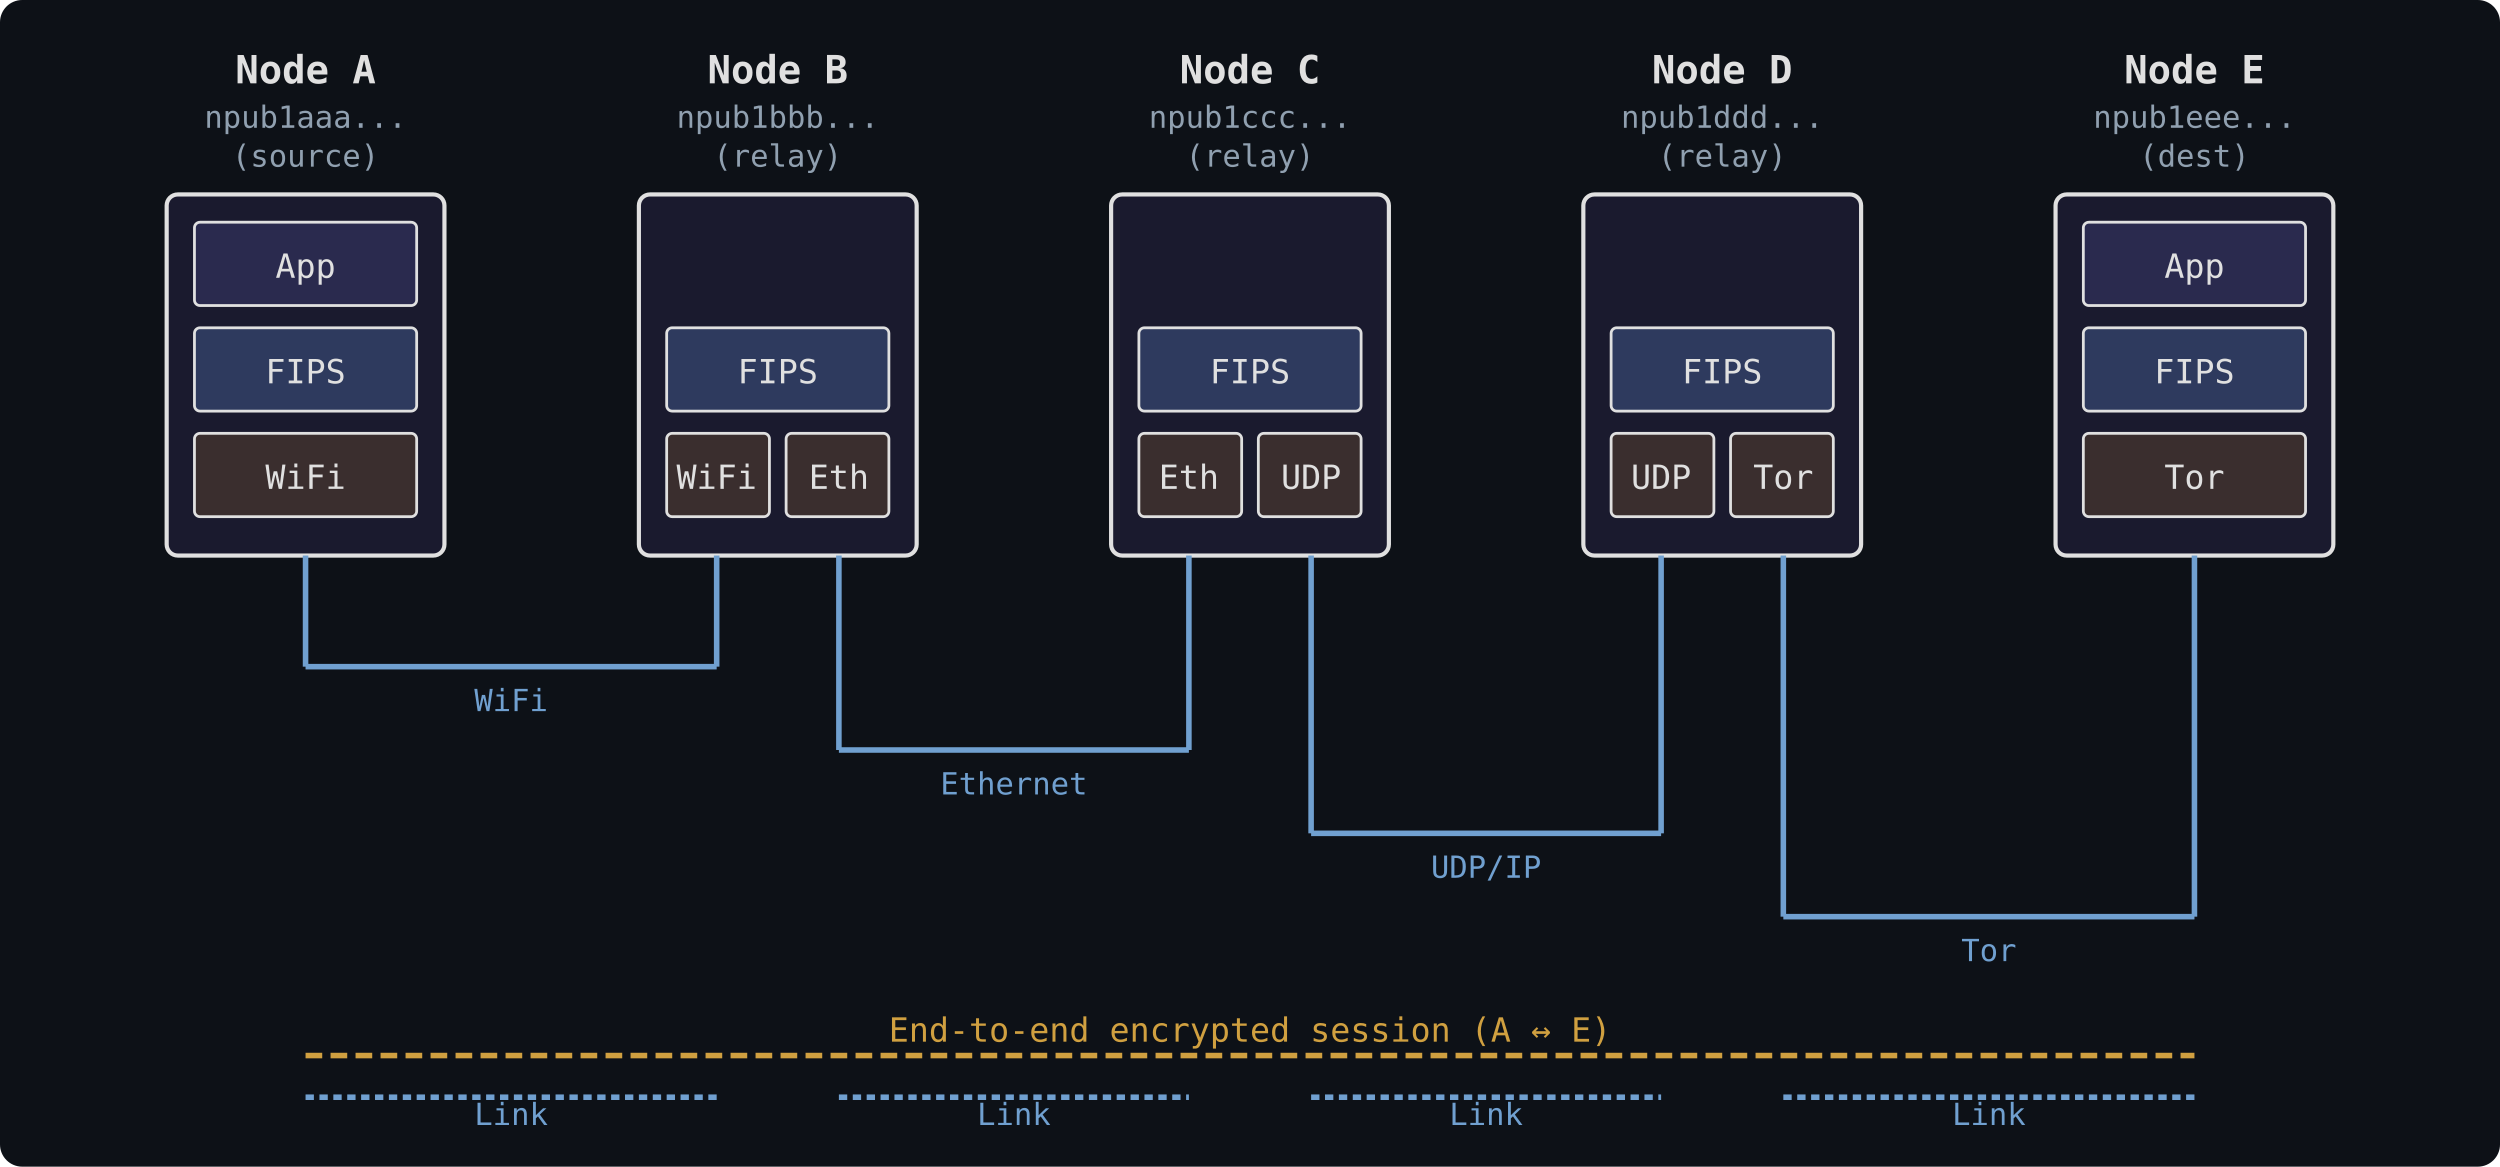
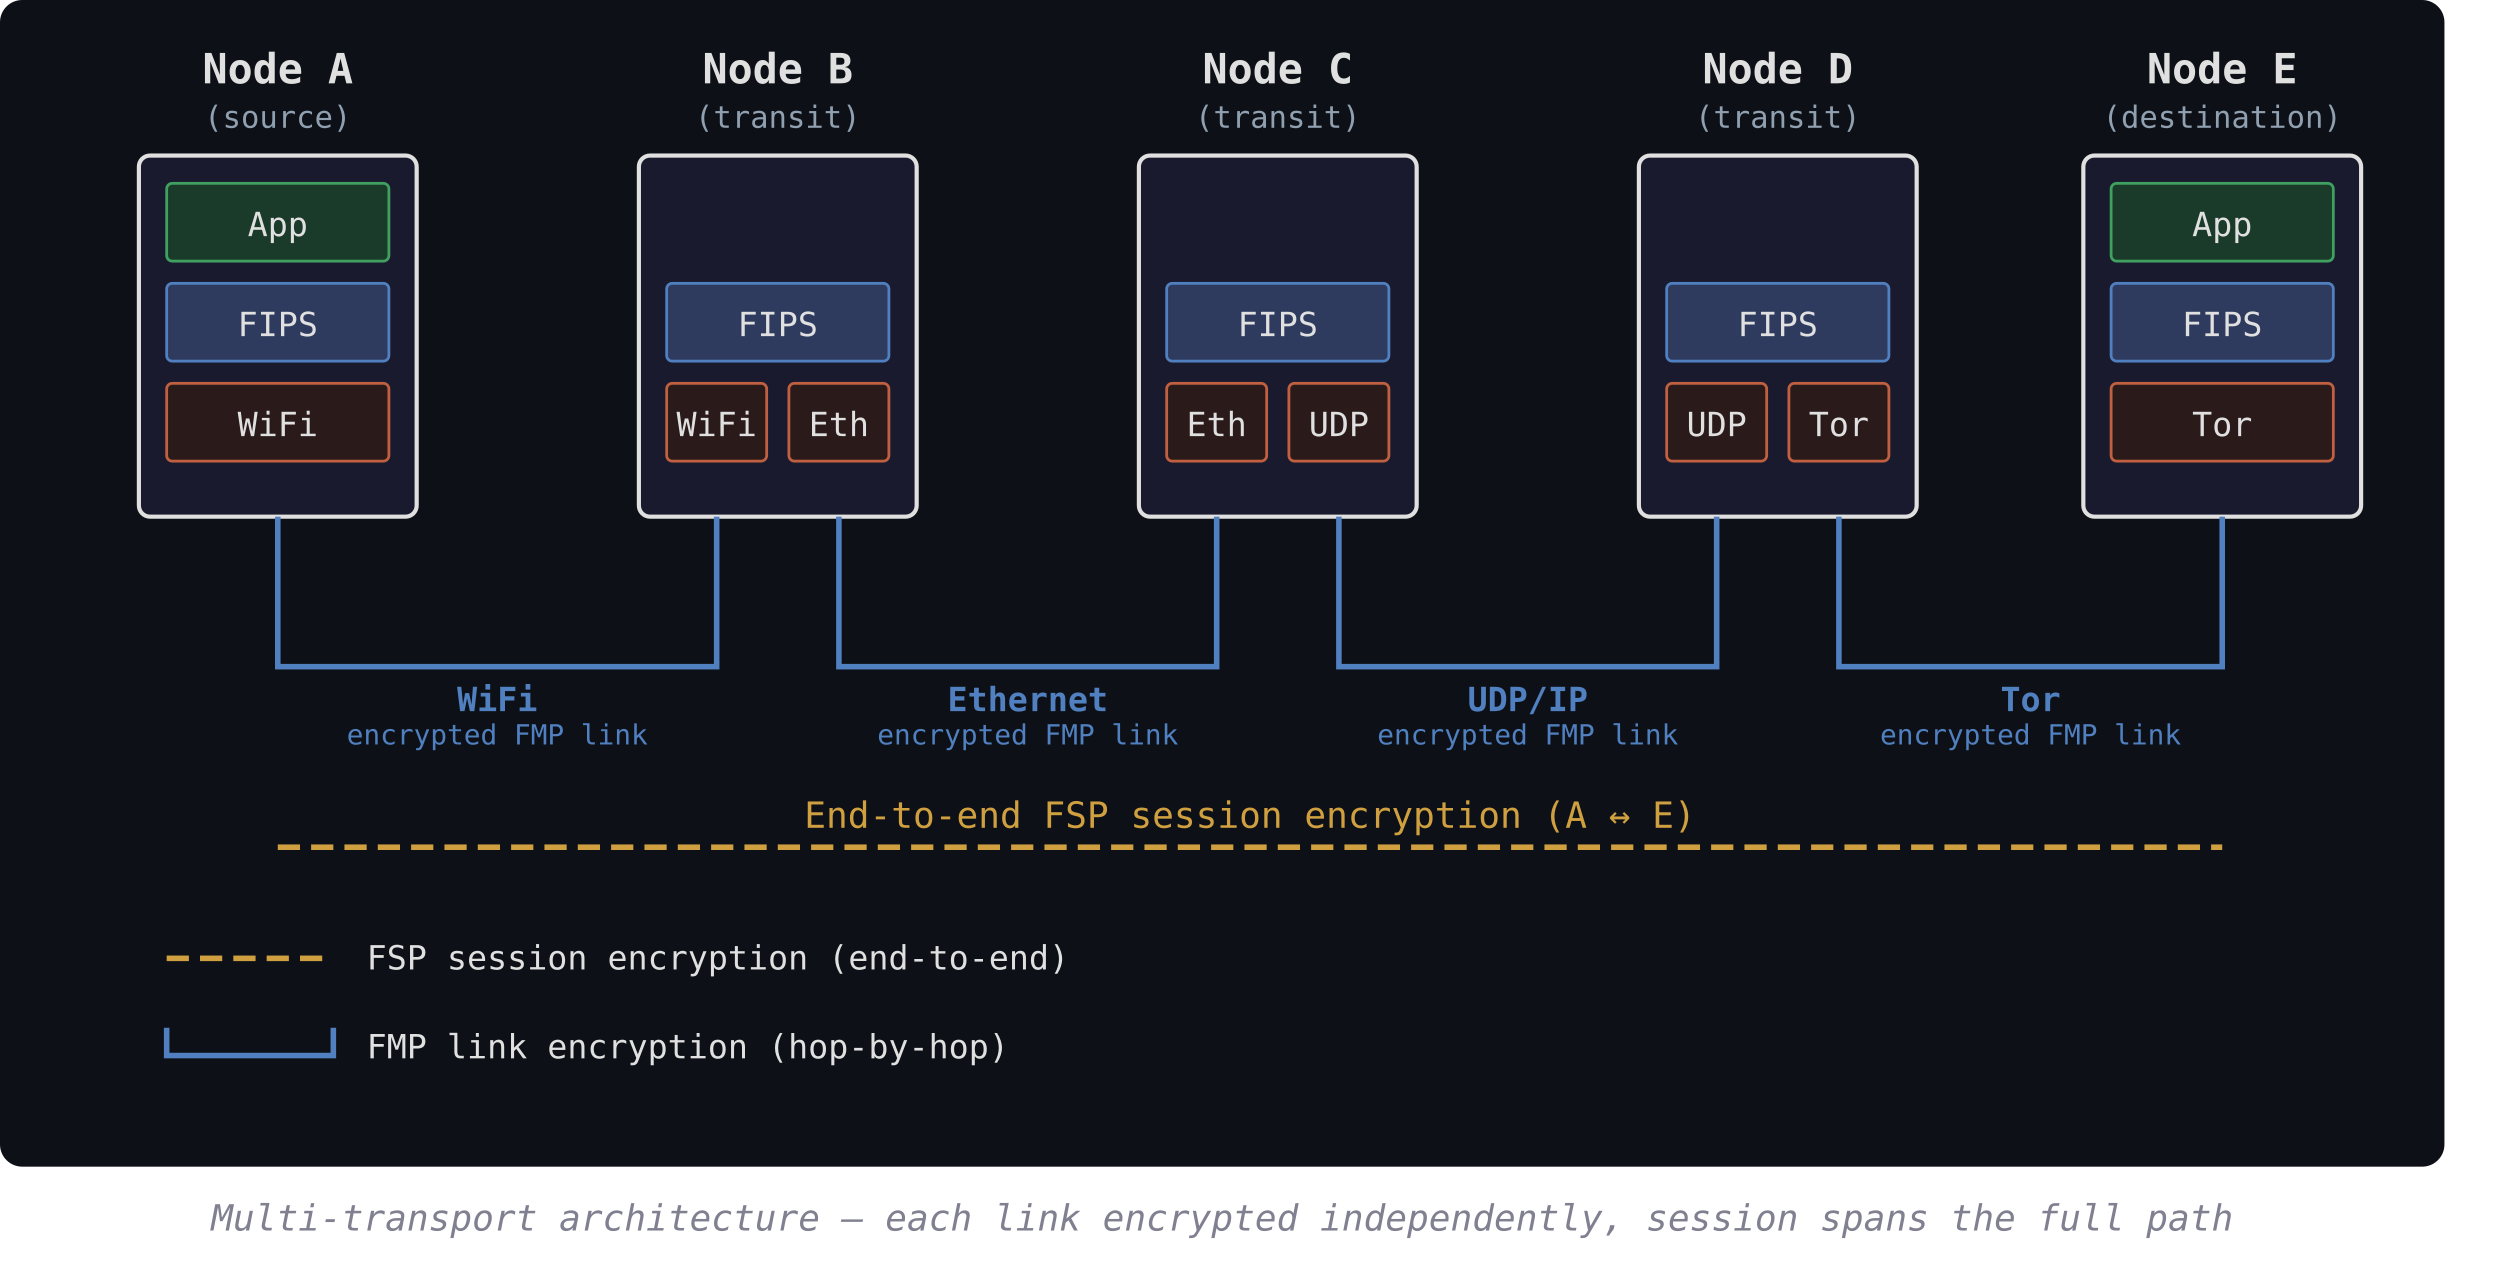
- <svg xmlns="http://www.w3.org/2000/svg" viewBox="0 0 900 420" font-family="monospace" font-size="13">
+ <svg xmlns="http://www.w3.org/2000/svg" viewBox="0 0 900 455" font-family="monospace" font-size="13">
  <style>
-     rect.node { fill: #1a1a2e; stroke: #e0e0e0; stroke-width: 1.5; rx: 4; }
-     rect.app  { fill: #2a2a4e; stroke: #e0e0e0; stroke-width: 1; rx: 2; }
-     rect.fips { fill: #2e3a5e; stroke: #e0e0e0; stroke-width: 1; rx: 2; }
-     rect.xport { fill: #3a2e2e; stroke: #e0e0e0; stroke-width: 1; rx: 2; }
-     text { fill: #e0e0e0; }
-     text.label { font-size: 14px; font-weight: bold; }
-     text.npub { font-size: 11px; fill: #90a0b0; }
-     text.role { font-size: 11px; fill: #90a0b0; }
-     text.layer { font-size: 12px; }
-     text.transport-label { font-size: 11px; fill: #c0c0c0; }
-     line.link { stroke: #70a0d0; stroke-width: 2; }
-     line.session { stroke: #d0a040; stroke-width: 2; stroke-dasharray: 6,3; }
-     text.link-label { font-size: 11px; fill: #70a0d0; }
-     text.session-label { font-size: 12px; fill: #d0a040; }
+     rect.node   { fill: #1a1a2e; stroke: #e0e0e0; stroke-width: 1.5; rx: 4; }
+     rect.app    { fill: #1a3a2a; stroke: #40a060; stroke-width: 1; rx: 2; }
+     rect.fips   { fill: #2e3a5e; stroke: #5080c0; stroke-width: 1; rx: 2; }
+     rect.xport  { fill: #2a1a1a; stroke: #c06040; stroke-width: 1; rx: 2; }
+     text         { fill: #e0e0e0; }
+     text.label   { font-size: 15px; font-weight: bold; }
+     text.role    { font-size: 11px; fill: #90a0b0; }
+     text.layer   { font-size: 12px; }
+     text.caption { font-size: 13px; fill: #808090; font-style: italic; }
+     path.link    { fill: none; stroke: #5080c0; stroke-width: 2; }
+     text.link-label { font-size: 12px; fill: #5080c0; font-weight: bold; }
+     text.link-enc   { font-size: 10px; fill: #5080c0; }
+     line.session { stroke: #d0a040; stroke-width: 2; stroke-dasharray: 8,4; }
+     text.session-label { font-size: 13px; fill: #d0a040; }
+     text.legend  { font-size: 12px; }
  </style>
-   <rect width="900" height="420" fill="#0d1117" rx="8" />
-   <text x="110" y="30" text-anchor="middle" class="label">Node A</text>
-   <text x="110" y="46" text-anchor="middle" class="npub">npub1aaa...</text>
-   <text x="110" y="60" text-anchor="middle" class="role">(source)</text>
-   <rect x="60" y="70" width="100" height="130" class="node" />
-   <rect x="70" y="80" width="80" height="30" class="app" />
-   <text x="110" y="100" text-anchor="middle" class="layer">App</text>
-   <rect x="70" y="118" width="80" height="30" class="fips" />
-   <text x="110" y="138" text-anchor="middle" class="layer">FIPS</text>
-   <rect x="70" y="156" width="80" height="30" class="xport" />
-   <text x="110" y="176" text-anchor="middle" class="layer">WiFi</text>
+   <rect width="880" height="420" fill="#0d1117" rx="8" />
+   <text x="100" y="30" text-anchor="middle" class="label">Node A</text>
+   <text x="100" y="46" text-anchor="middle" class="role">(source)</text>
+   <rect x="50" y="56" width="100" height="130" class="node" />
+   <rect x="60" y="66" width="80" height="28" class="app" />
+   <text x="100" y="85" text-anchor="middle" class="layer">App</text>
+   <rect x="60" y="102" width="80" height="28" class="fips" />
+   <text x="100" y="121" text-anchor="middle" class="layer">FIPS</text>
+   <rect x="60" y="138" width="80" height="28" class="xport" />
+   <text x="100" y="157" text-anchor="middle" class="layer">WiFi</text>
  <text x="280" y="30" text-anchor="middle" class="label">Node B</text>
-   <text x="280" y="46" text-anchor="middle" class="npub">npub1bbb...</text>
-   <text x="280" y="60" text-anchor="middle" class="role">(relay)</text>
-   <rect x="230" y="70" width="100" height="130" class="node" />
-   <rect x="240" y="118" width="80" height="30" class="fips" />
-   <text x="280" y="138" text-anchor="middle" class="layer">FIPS</text>
-   <rect x="240" y="156" width="37" height="30" class="xport" />
-   <text x="258" y="176" text-anchor="middle" class="layer">WiFi</text>
-   <rect x="283" y="156" width="37" height="30" class="xport" />
-   <text x="302" y="176" text-anchor="middle" class="layer">Eth</text>
-   <text x="450" y="30" text-anchor="middle" class="label">Node C</text>
-   <text x="450" y="46" text-anchor="middle" class="npub">npub1ccc...</text>
-   <text x="450" y="60" text-anchor="middle" class="role">(relay)</text>
-   <rect x="400" y="70" width="100" height="130" class="node" />
-   <rect x="410" y="118" width="80" height="30" class="fips" />
-   <text x="450" y="138" text-anchor="middle" class="layer">FIPS</text>
-   <rect x="410" y="156" width="37" height="30" class="xport" />
-   <text x="428" y="176" text-anchor="middle" class="layer">Eth</text>
-   <rect x="453" y="156" width="37" height="30" class="xport" />
-   <text x="472" y="176" text-anchor="middle" class="layer">UDP</text>
-   <text x="620" y="30" text-anchor="middle" class="label">Node D</text>
-   <text x="620" y="46" text-anchor="middle" class="npub">npub1ddd...</text>
-   <text x="620" y="60" text-anchor="middle" class="role">(relay)</text>
-   <rect x="570" y="70" width="100" height="130" class="node" />
-   <rect x="580" y="118" width="80" height="30" class="fips" />
-   <text x="620" y="138" text-anchor="middle" class="layer">FIPS</text>
-   <rect x="580" y="156" width="37" height="30" class="xport" />
-   <text x="598" y="176" text-anchor="middle" class="layer">UDP</text>
-   <rect x="623" y="156" width="37" height="30" class="xport" />
-   <text x="642" y="176" text-anchor="middle" class="layer">Tor</text>
-   <text x="790" y="30" text-anchor="middle" class="label">Node E</text>
-   <text x="790" y="46" text-anchor="middle" class="npub">npub1eee...</text>
-   <text x="790" y="60" text-anchor="middle" class="role">(dest)</text>
-   <rect x="740" y="70" width="100" height="130" class="node" />
-   <rect x="750" y="80" width="80" height="30" class="app" />
-   <text x="790" y="100" text-anchor="middle" class="layer">App</text>
-   <rect x="750" y="118" width="80" height="30" class="fips" />
-   <text x="790" y="138" text-anchor="middle" class="layer">FIPS</text>
-   <rect x="750" y="156" width="80" height="30" class="xport" />
-   <text x="790" y="176" text-anchor="middle" class="layer">Tor</text>
-   <line x1="110" y1="200" x2="110" y2="240" class="link" />
-   <line x1="110" y1="240" x2="258" y2="240" class="link" />
-   <line x1="258" y1="240" x2="258" y2="200" class="link" />
-   <text x="184" y="256" text-anchor="middle" class="link-label">WiFi</text>
-   <line x1="302" y1="200" x2="302" y2="270" class="link" />
-   <line x1="302" y1="270" x2="428" y2="270" class="link" />
-   <line x1="428" y1="270" x2="428" y2="200" class="link" />
-   <text x="365" y="286" text-anchor="middle" class="link-label">Ethernet</text>
-   <line x1="472" y1="200" x2="472" y2="300" class="link" />
-   <line x1="472" y1="300" x2="598" y2="300" class="link" />
-   <line x1="598" y1="300" x2="598" y2="200" class="link" />
-   <text x="535" y="316" text-anchor="middle" class="link-label">UDP/IP</text>
-   <line x1="642" y1="200" x2="642" y2="330" class="link" />
-   <line x1="642" y1="330" x2="790" y2="330" class="link" />
-   <line x1="790" y1="330" x2="790" y2="200" class="link" />
-   <text x="716" y="346" text-anchor="middle" class="link-label">Tor</text>
-   <line x1="110" y1="380" x2="790" y2="380" class="session" />
-   <text x="450" y="375" text-anchor="middle" class="session-label">End-to-end encrypted session (A ↔ E)</text>
-   <text x="184" y="405" text-anchor="middle" class="link-label">Link</text>
-   <line x1="110" y1="395" x2="258" y2="395" class="link" stroke-dasharray="3,2" />
-   <text x="365" y="405" text-anchor="middle" class="link-label">Link</text>
-   <line x1="302" y1="395" x2="428" y2="395" class="link" stroke-dasharray="3,2" />
-   <text x="535" y="405" text-anchor="middle" class="link-label">Link</text>
-   <line x1="472" y1="395" x2="598" y2="395" class="link" stroke-dasharray="3,2" />
-   <text x="716" y="405" text-anchor="middle" class="link-label">Link</text>
-   <line x1="642" y1="395" x2="790" y2="395" class="link" stroke-dasharray="3,2" />
+   <text x="280" y="46" text-anchor="middle" class="role">(transit)</text>
+   <rect x="230" y="56" width="100" height="130" class="node" />
+   <rect x="240" y="102" width="80" height="28" class="fips" />
+   <text x="280" y="121" text-anchor="middle" class="layer">FIPS</text>
+   <rect x="240" y="138" width="36" height="28" class="xport" />
+   <text x="258" y="157" text-anchor="middle" class="layer">WiFi</text>
+   <rect x="284" y="138" width="36" height="28" class="xport" />
+   <text x="302" y="157" text-anchor="middle" class="layer">Eth</text>
+   <text x="460" y="30" text-anchor="middle" class="label">Node C</text>
+   <text x="460" y="46" text-anchor="middle" class="role">(transit)</text>
+   <rect x="410" y="56" width="100" height="130" class="node" />
+   <rect x="420" y="102" width="80" height="28" class="fips" />
+   <text x="460" y="121" text-anchor="middle" class="layer">FIPS</text>
+   <rect x="420" y="138" width="36" height="28" class="xport" />
+   <text x="438" y="157" text-anchor="middle" class="layer">Eth</text>
+   <rect x="464" y="138" width="36" height="28" class="xport" />
+   <text x="482" y="157" text-anchor="middle" class="layer">UDP</text>
+   <text x="640" y="30" text-anchor="middle" class="label">Node D</text>
+   <text x="640" y="46" text-anchor="middle" class="role">(transit)</text>
+   <rect x="590" y="56" width="100" height="130" class="node" />
+   <rect x="600" y="102" width="80" height="28" class="fips" />
+   <text x="640" y="121" text-anchor="middle" class="layer">FIPS</text>
+   <rect x="600" y="138" width="36" height="28" class="xport" />
+   <text x="618" y="157" text-anchor="middle" class="layer">UDP</text>
+   <rect x="644" y="138" width="36" height="28" class="xport" />
+   <text x="662" y="157" text-anchor="middle" class="layer">Tor</text>
+   <text x="800" y="30" text-anchor="middle" class="label">Node E</text>
+   <text x="800" y="46" text-anchor="middle" class="role">(destination)</text>
+   <rect x="750" y="56" width="100" height="130" class="node" />
+   <rect x="760" y="66" width="80" height="28" class="app" />
+   <text x="800" y="85" text-anchor="middle" class="layer">App</text>
+   <rect x="760" y="102" width="80" height="28" class="fips" />
+   <text x="800" y="121" text-anchor="middle" class="layer">FIPS</text>
+   <rect x="760" y="138" width="80" height="28" class="xport" />
+   <text x="800" y="157" text-anchor="middle" class="layer">Tor</text>
+   <path d="M 100 186 L 100 240 L 258 240 L 258 186" class="link" />
+   <text x="179" y="256" text-anchor="middle" class="link-label">WiFi</text>
+   <text x="179" y="268" text-anchor="middle" class="link-enc">encrypted FMP link</text>
+   <path d="M 302 186 L 302 240 L 438 240 L 438 186" class="link" />
+   <text x="370" y="256" text-anchor="middle" class="link-label">Ethernet</text>
+   <text x="370" y="268" text-anchor="middle" class="link-enc">encrypted FMP link</text>
+   <path d="M 482 186 L 482 240 L 618 240 L 618 186" class="link" />
+   <text x="550" y="256" text-anchor="middle" class="link-label">UDP/IP</text>
+   <text x="550" y="268" text-anchor="middle" class="link-enc">encrypted FMP link</text>
+   <path d="M 662 186 L 662 240 L 800 240 L 800 186" class="link" />
+   <text x="731" y="256" text-anchor="middle" class="link-label">Tor</text>
+   <text x="731" y="268" text-anchor="middle" class="link-enc">encrypted FMP link</text>
+   <line x1="100" y1="305" x2="800" y2="305" class="session" />
+   <text x="450" y="298" text-anchor="middle" class="session-label">End-to-end FSP session encryption (A ↔ E)</text>
+   <line x1="60" y1="345" x2="120" y2="345" class="session" />
+   <text x="132" y="349" class="legend" fill="#d0a040">FSP session encryption (end-to-end)</text>
+   <path d="M 60 370 L 60 380 L 120 380 L 120 370" class="link" />
+   <text x="132" y="381" class="legend" fill="#5080c0">FMP link encryption (hop-by-hop)</text>
+   <text x="440" y="443" text-anchor="middle" class="caption">Multi-transport architecture — each link encrypted independently, session spans the full path</text>
</svg>
